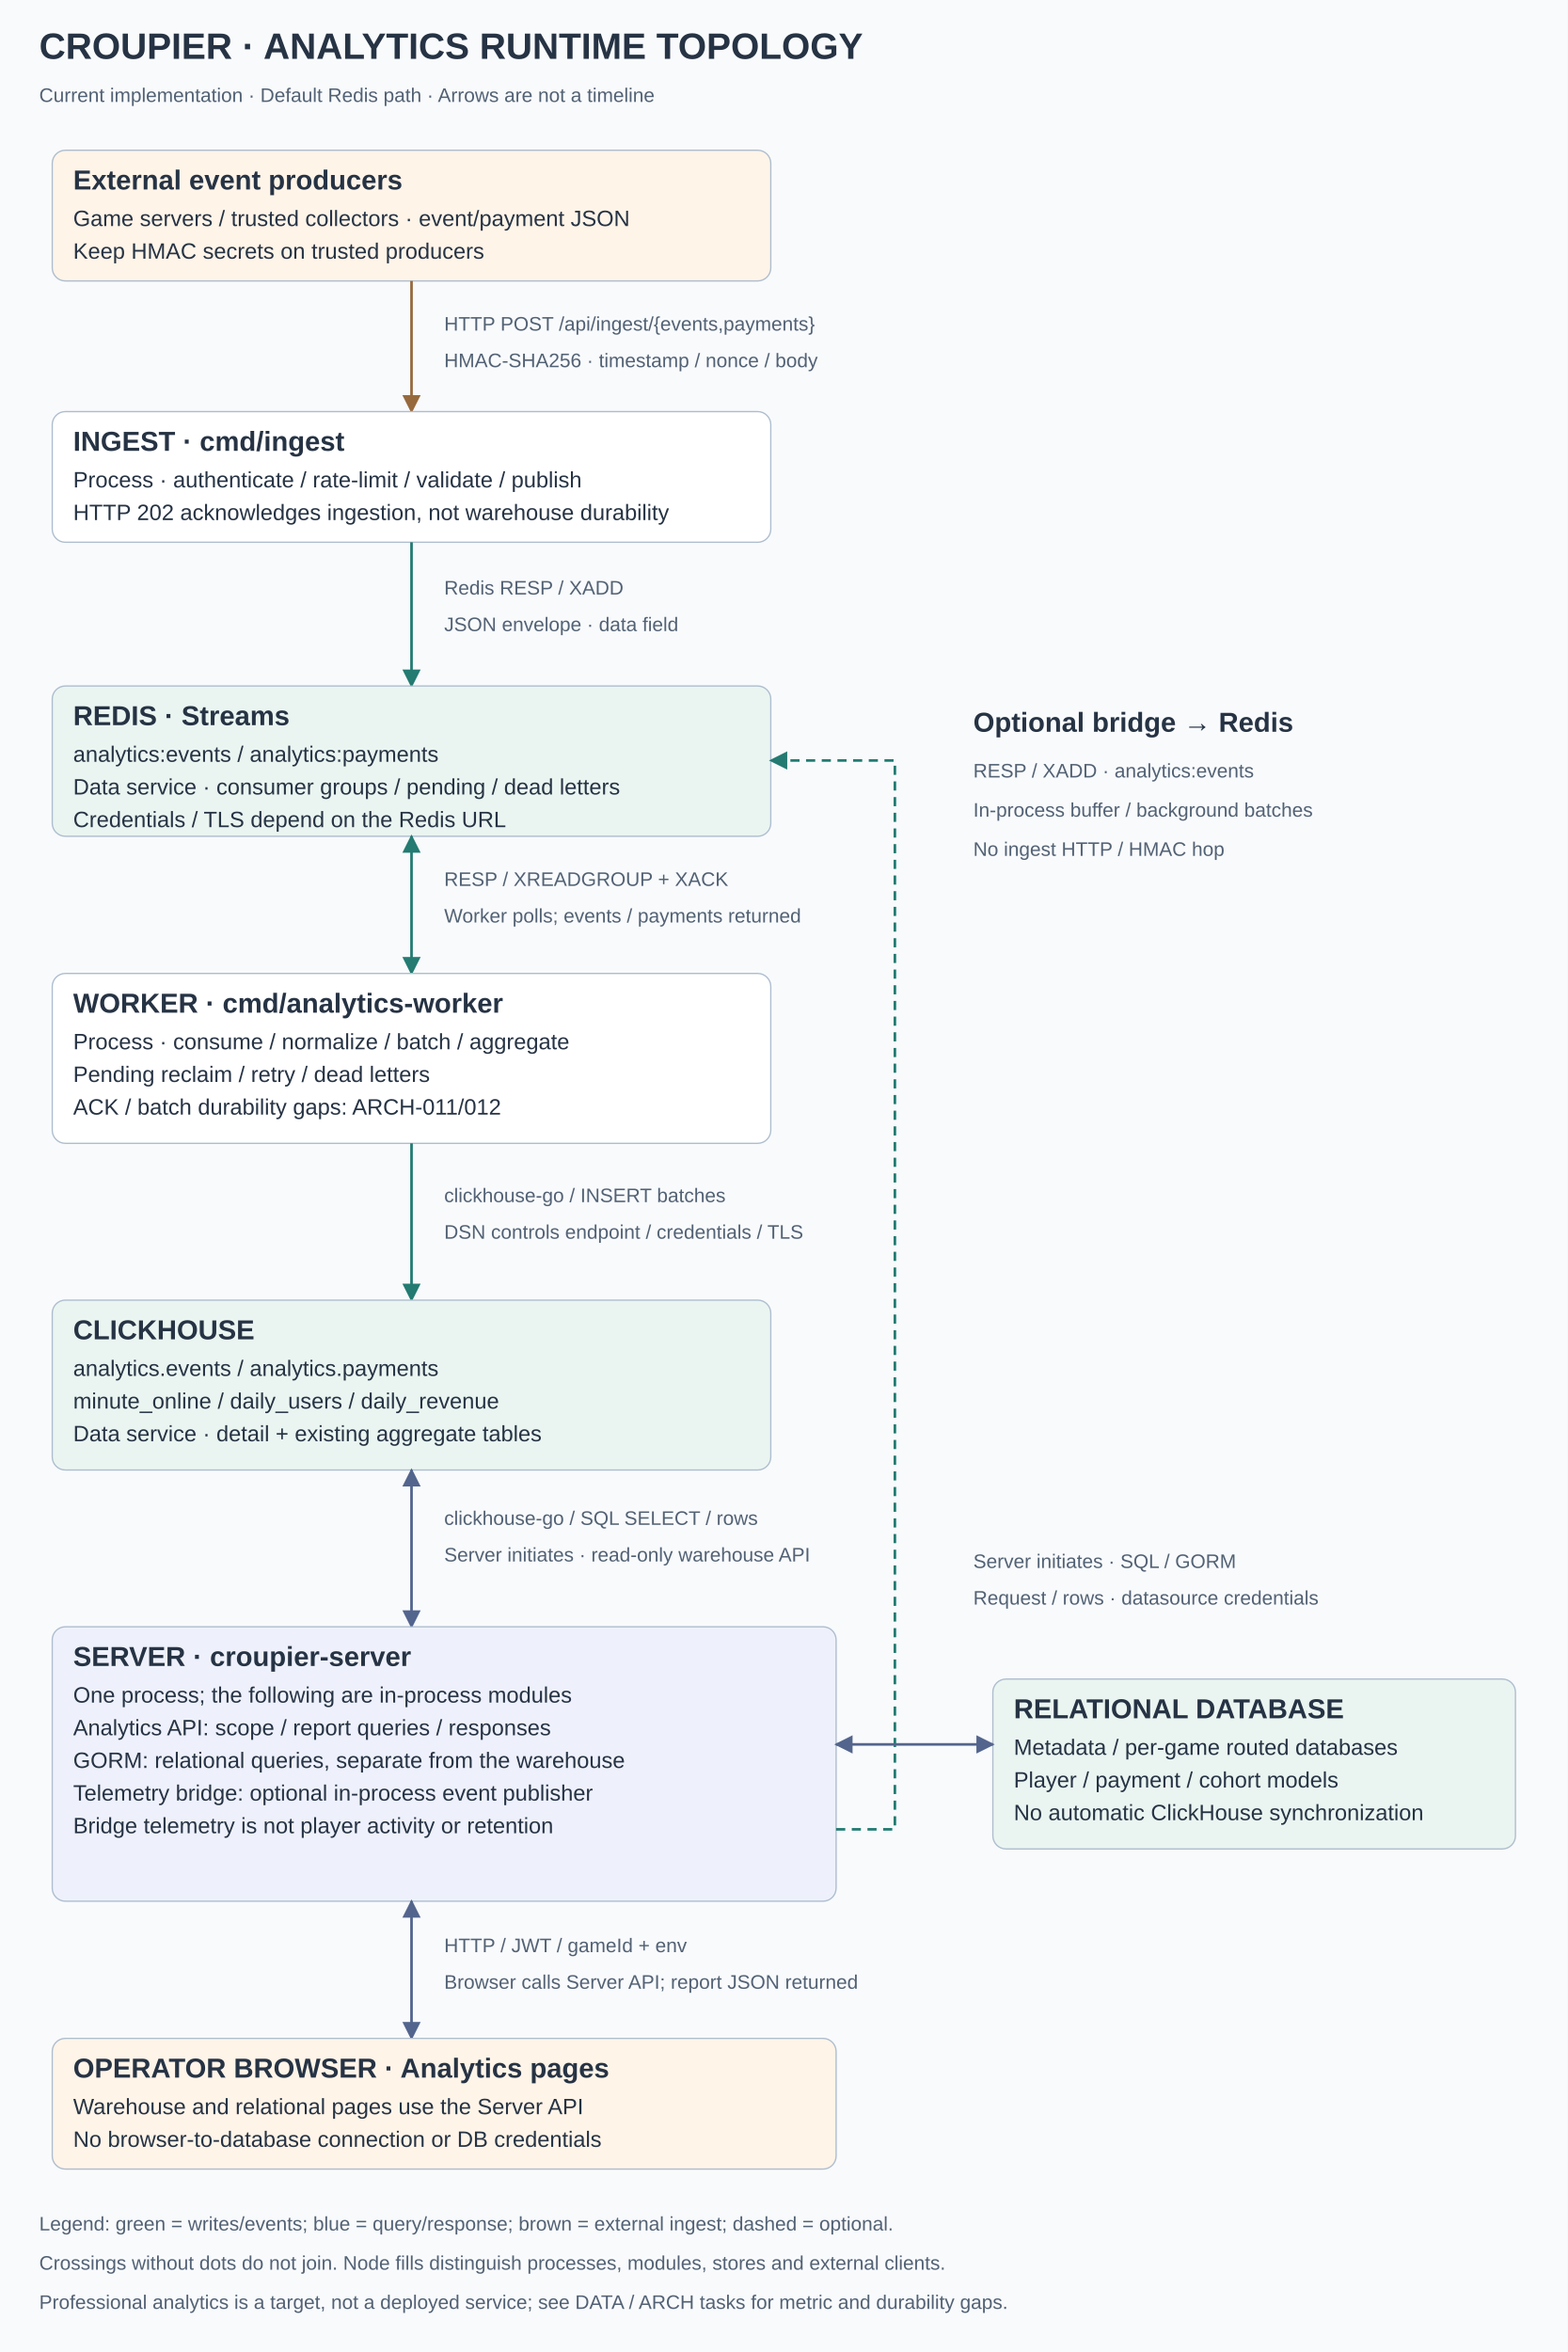
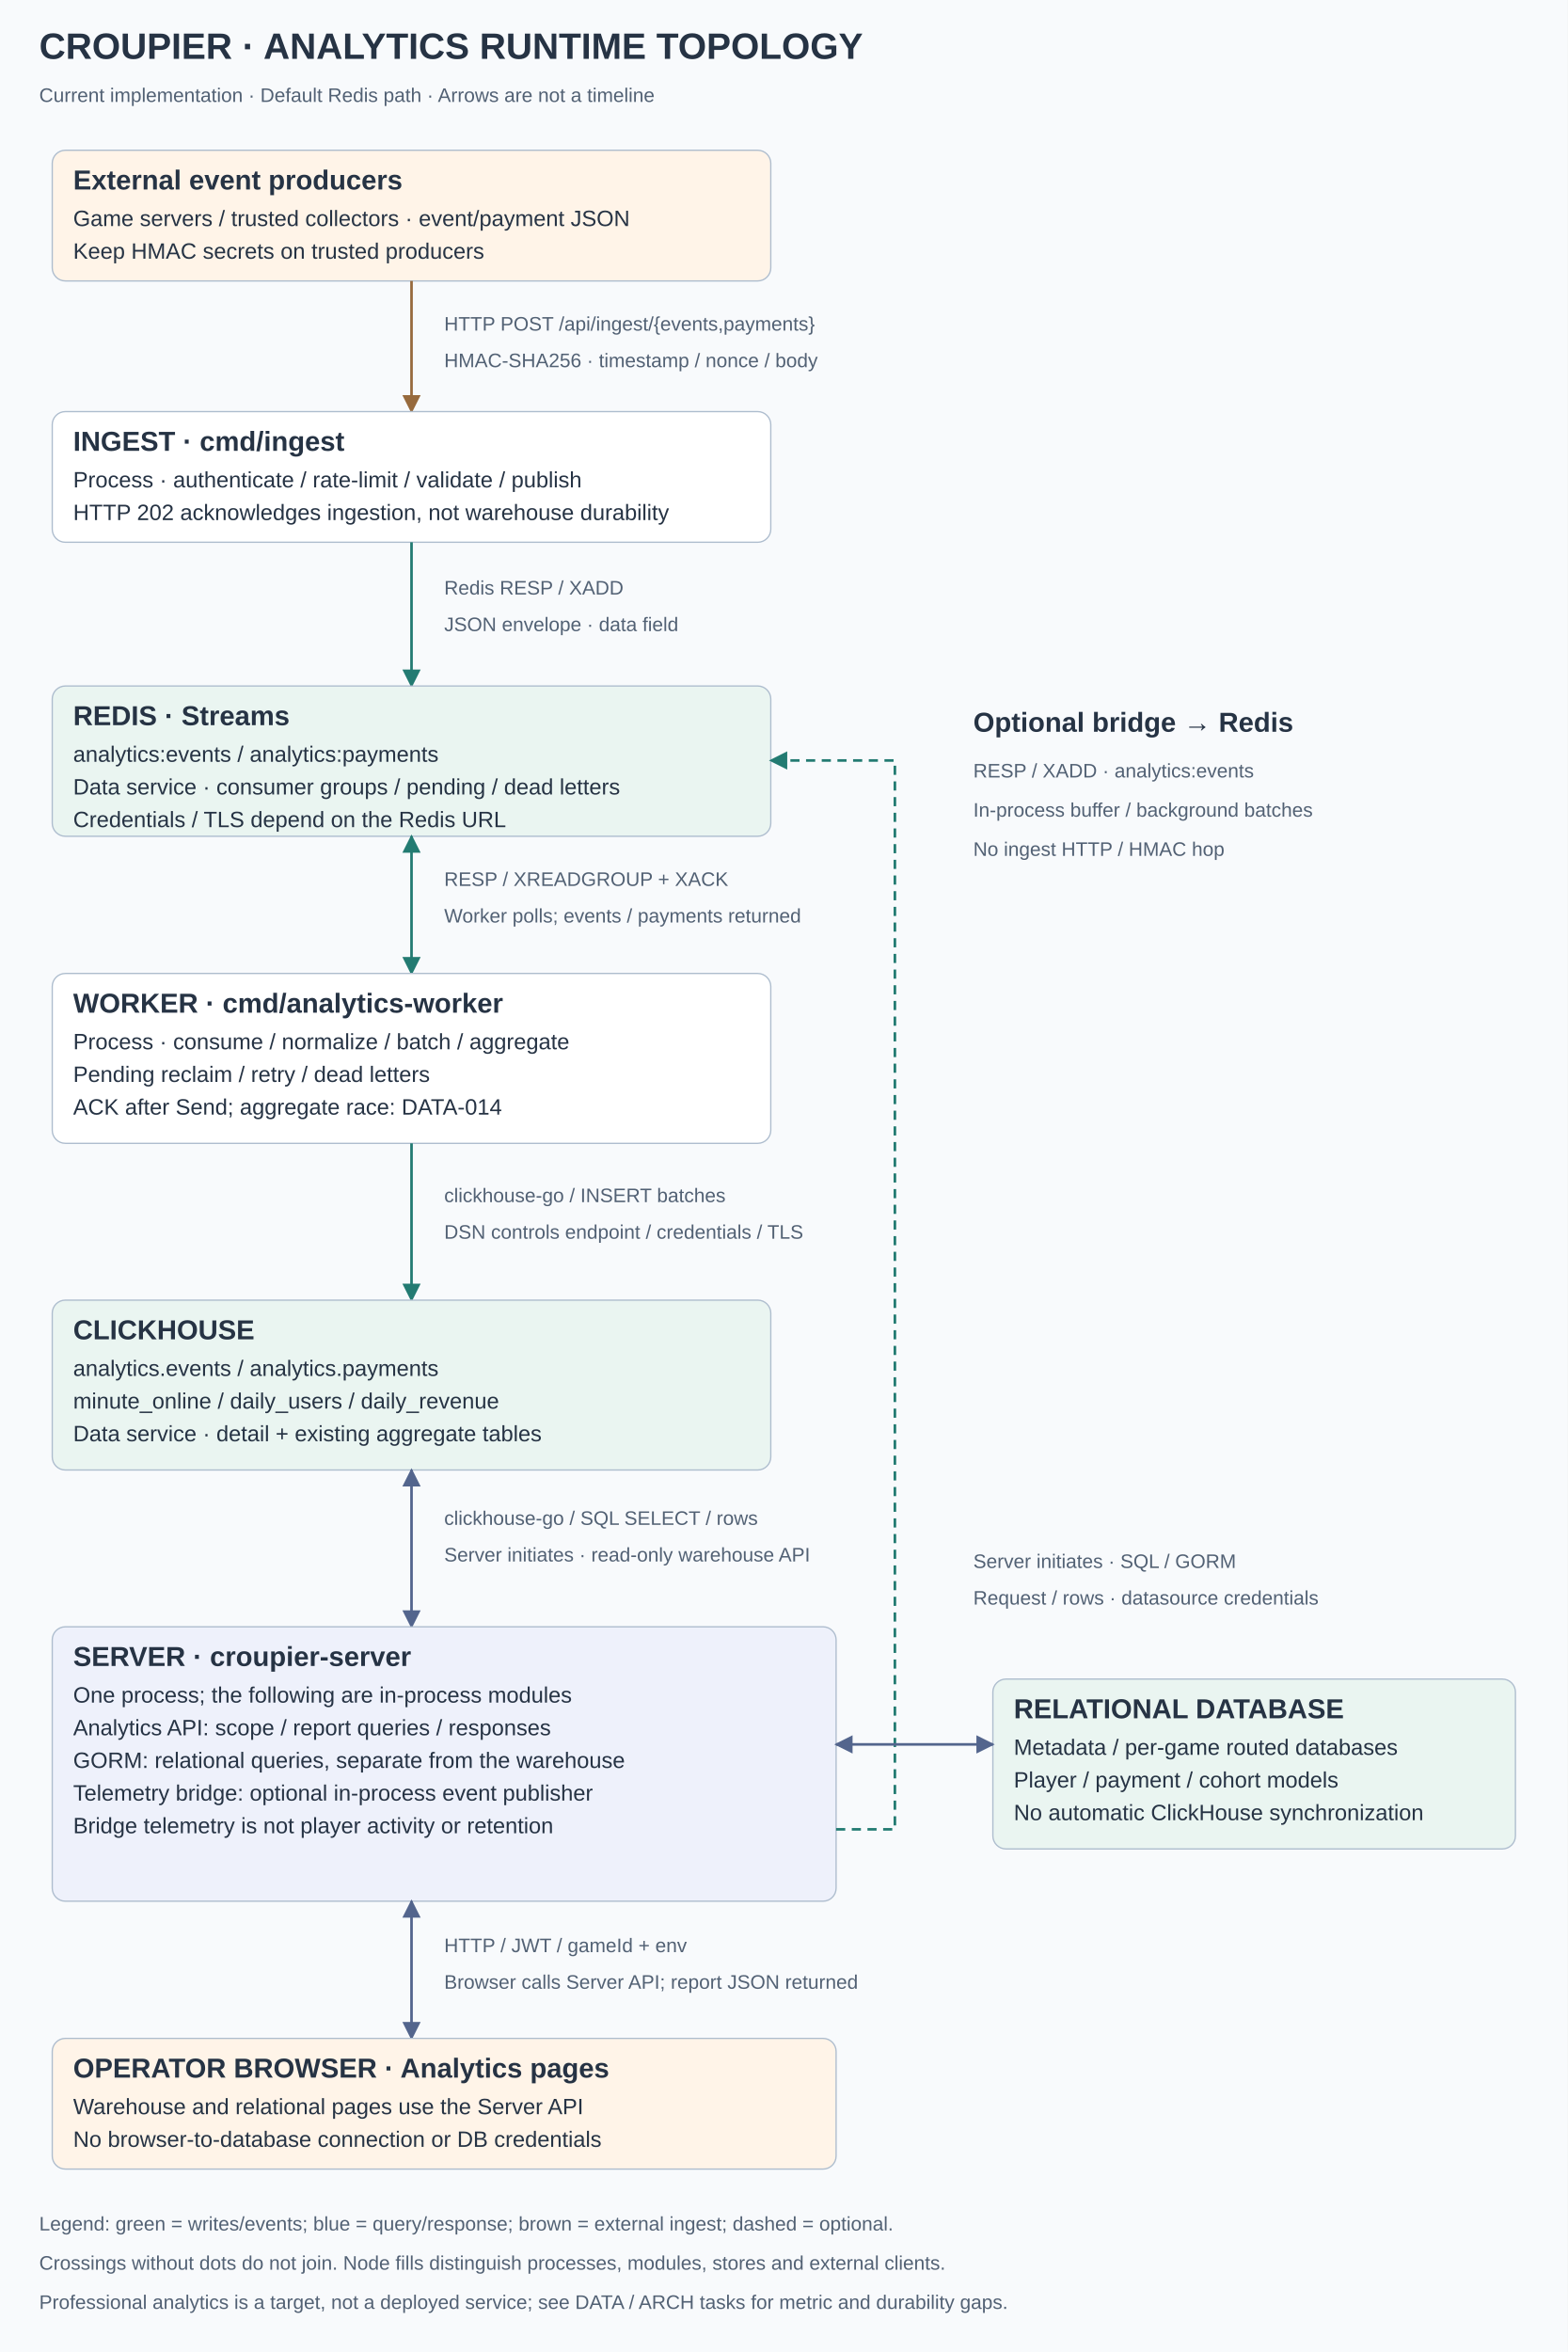
<svg xmlns="http://www.w3.org/2000/svg" data-check-edges="true" width="1200" height="1800" viewBox="0 0 1200 1800" role="img" aria-labelledby="title desc">
  <defs>
    <marker id="control" viewBox="0 0 10 10" refX="9" refY="5" markerWidth="7" markerHeight="7" orient="auto-start-reverse">
      <path d="M0 0L10 5L0 10Z" fill="#53658d" />
    </marker>
    <marker id="data" viewBox="0 0 10 10" refX="9" refY="5" markerWidth="7" markerHeight="7" orient="auto-start-reverse">
      <path d="M0 0L10 5L0 10Z" fill="#237b72" />
    </marker>
    <marker id="external" viewBox="0 0 10 10" refX="9" refY="5" markerWidth="7" markerHeight="7" orient="auto-start-reverse">
      <path d="M0 0L10 5L0 10Z" fill="#976a3d" />
    </marker>
  </defs>
  <style>text{font:17px Arial,'Noto Sans CJK SC','Microsoft YaHei',sans-serif;fill:#263344}.title{font-size:28px;font-weight:700}.head{font-size:21px;font-weight:700}.small{font-size:15px;fill:#526174}.edge{stroke-width:2;fill:none}.control{stroke:#53658d}.data{stroke:#237b72}.external{stroke:#976a3d}.optional{stroke-dasharray:7 5}.life{stroke:#bdc6d2;stroke-width:1.3;stroke-dasharray:5 6}.message{paint-order:stroke;stroke:#f8fafc;stroke-width:6px;stroke-linejoin:round}</style>
  <rect width="1200" height="1800" fill="#f8fafc" />
  <text x="30" y="45" class="title" text-anchor="start">CROUPIER · ANALYTICS RUNTIME TOPOLOGY</text>
  <text x="30" y="78" class="small" text-anchor="start">Current implementation · Default Redis path · Arrows are not a timeline</text>
  <g data-node="External event producers">
    <rect x="40" y="115" width="550" height="100" rx="10" fill="#fff4e8" stroke="#aebdce" />
    <text x="56" y="145" class="head" text-anchor="start">External event producers</text>
    <text x="56" y="173" class="" text-anchor="start">Game servers / trusted collectors · event/payment JSON</text>
    <text x="56" y="198" class="" text-anchor="start">Keep HMAC secrets on trusted producers</text>
  </g>
  <path d="M315 215 V315" class="edge external" marker-end="url(#external)" />
  <text x="340" y="253" class="small" text-anchor="start">HTTP POST /api/ingest/{events,payments}</text>
  <text x="340" y="281" class="small" text-anchor="start">HMAC-SHA256 · timestamp / nonce / body</text>
  <g data-node="INGEST · cmd/ingest">
    <rect x="40" y="315" width="550" height="100" rx="10" fill="#fff" stroke="#aebdce" />
    <text x="56" y="345" class="head" text-anchor="start">INGEST · cmd/ingest</text>
    <text x="56" y="373" class="" text-anchor="start">Process · authenticate / rate-limit / validate / publish</text>
    <text x="56" y="398" class="" text-anchor="start">HTTP 202 acknowledges ingestion, not warehouse durability</text>
  </g>
  <path d="M315 415 V525" class="edge data" marker-end="url(#data)" />
  <text x="340" y="455" class="small" text-anchor="start">Redis RESP / XADD</text>
  <text x="340" y="483" class="small" text-anchor="start">JSON envelope · data field</text>
  <g data-node="REDIS · Streams">
    <rect x="40" y="525" width="550" height="115" rx="10" fill="#eaf5f1" stroke="#aebdce" />
    <text x="56" y="555" class="head" text-anchor="start">REDIS · Streams</text>
    <text x="56" y="583" class="" text-anchor="start">analytics:events / analytics:payments</text>
    <text x="56" y="608" class="" text-anchor="start">Data service · consumer groups / pending / dead letters</text>
    <text x="56" y="633" class="" text-anchor="start">Credentials / TLS depend on the Redis URL</text>
  </g>
  <path d="M315 640 V745" class="edge data" marker-end="url(#data)" marker-start="url(#data)" />
  <text x="340" y="678" class="small" text-anchor="start">RESP / XREADGROUP + XACK</text>
  <text x="340" y="706" class="small" text-anchor="start">Worker polls; events / payments returned</text>
  <g data-node="WORKER · cmd/analytics-worker">
    <rect x="40" y="745" width="550" height="130" rx="10" fill="#fff" stroke="#aebdce" />
    <text x="56" y="775" class="head" text-anchor="start">WORKER · cmd/analytics-worker</text>
    <text x="56" y="803" class="" text-anchor="start">Process · consume / normalize / batch / aggregate</text>
    <text x="56" y="828" class="" text-anchor="start">Pending reclaim / retry / dead letters</text>
-     <text x="56" y="853" class="" text-anchor="start">ACK / batch durability gaps: ARCH-011/012</text>
+     <text x="56" y="853" class="" text-anchor="start">ACK after Send; aggregate race: DATA-014</text>
  </g>
  <path d="M315 875 V995" class="edge data" marker-end="url(#data)" />
  <text x="340" y="920" class="small" text-anchor="start">clickhouse-go / INSERT batches</text>
  <text x="340" y="948" class="small" text-anchor="start">DSN controls endpoint / credentials / TLS</text>
  <g data-node="CLICKHOUSE">
    <rect x="40" y="995" width="550" height="130" rx="10" fill="#eaf5f1" stroke="#aebdce" />
    <text x="56" y="1025" class="head" text-anchor="start">CLICKHOUSE</text>
    <text x="56" y="1053" class="" text-anchor="start">analytics.events / analytics.payments</text>
    <text x="56" y="1078" class="" text-anchor="start">minute_online / daily_users / daily_revenue</text>
    <text x="56" y="1103" class="" text-anchor="start">Data service · detail + existing aggregate tables</text>
  </g>
  <path d="M315 1245 V1125" class="edge control" marker-end="url(#control)" marker-start="url(#control)" />
  <text x="340" y="1167" class="small" text-anchor="start">clickhouse-go / SQL SELECT / rows</text>
  <text x="340" y="1195" class="small" text-anchor="start">Server initiates · read-only warehouse API</text>
  <g data-node="SERVER · croupier-server">
    <rect x="40" y="1245" width="600" height="210" rx="10" fill="#eef1fb" stroke="#aebdce" />
    <text x="56" y="1275" class="head" text-anchor="start">SERVER · croupier-server</text>
    <text x="56" y="1303" class="" text-anchor="start">One process; the following are in-process modules</text>
    <text x="56" y="1328" class="" text-anchor="start">Analytics API: scope / report queries / responses</text>
    <text x="56" y="1353" class="" text-anchor="start">GORM: relational queries, separate from the warehouse</text>
    <text x="56" y="1378" class="" text-anchor="start">Telemetry bridge: optional in-process event publisher</text>
    <text x="56" y="1403" class="" text-anchor="start">Bridge telemetry is not player activity or retention</text>
  </g>
  <path d="M640 1400 H685 V582 H590" class="edge data optional" marker-end="url(#data)" />
  <text x="745" y="560" class="head" text-anchor="start">Optional bridge → Redis</text>
  <text x="745" y="595" class="small" text-anchor="start">RESP / XADD · analytics:events</text>
  <text x="745" y="625" class="small" text-anchor="start">In-process buffer / background batches</text>
  <text x="745" y="655" class="small" text-anchor="start">No ingest HTTP / HMAC hop</text>
  <text x="745" y="1200" class="small" text-anchor="start">Server initiates · SQL / GORM</text>
  <text x="745" y="1228" class="small" text-anchor="start">Request / rows · datasource credentials</text>
  <g data-node="RELATIONAL DATABASE">
    <rect x="760" y="1285" width="400" height="130" rx="10" fill="#eaf5f1" stroke="#aebdce" />
    <text x="776" y="1315" class="head" text-anchor="start">RELATIONAL DATABASE</text>
    <text x="776" y="1343" class="" text-anchor="start">Metadata / per-game routed databases</text>
    <text x="776" y="1368" class="" text-anchor="start">Player / payment / cohort models</text>
    <text x="776" y="1393" class="" text-anchor="start">No automatic ClickHouse synchronization</text>
  </g>
  <path d="M640 1335 H760" class="edge control" marker-end="url(#control)" marker-start="url(#control)" />
  <path d="M315 1560 V1455" class="edge control" marker-end="url(#control)" marker-start="url(#control)" />
  <text x="340" y="1494" class="small" text-anchor="start">HTTP / JWT / gameId + env</text>
  <text x="340" y="1522" class="small" text-anchor="start">Browser calls Server API; report JSON returned</text>
  <g data-node="OPERATOR BROWSER · Analytics pages">
    <rect x="40" y="1560" width="600" height="100" rx="10" fill="#fff4e8" stroke="#aebdce" />
    <text x="56" y="1590" class="head" text-anchor="start">OPERATOR BROWSER · Analytics pages</text>
    <text x="56" y="1618" class="" text-anchor="start">Warehouse and relational pages use the Server API</text>
    <text x="56" y="1643" class="" text-anchor="start">No browser-to-database connection or DB credentials</text>
  </g>
  <text x="30" y="1707" class="small" text-anchor="start">Legend: green = writes/events; blue = query/response; brown = external ingest; dashed = optional.</text>
  <text x="30" y="1737" class="small" text-anchor="start">Crossings without dots do not join. Node fills distinguish processes, modules, stores and external clients.</text>
  <text x="30" y="1767" class="small" text-anchor="start">Professional analytics is a target, not a deployed service; see DATA / ARCH tasks for metric and durability gaps.</text>
</svg>
